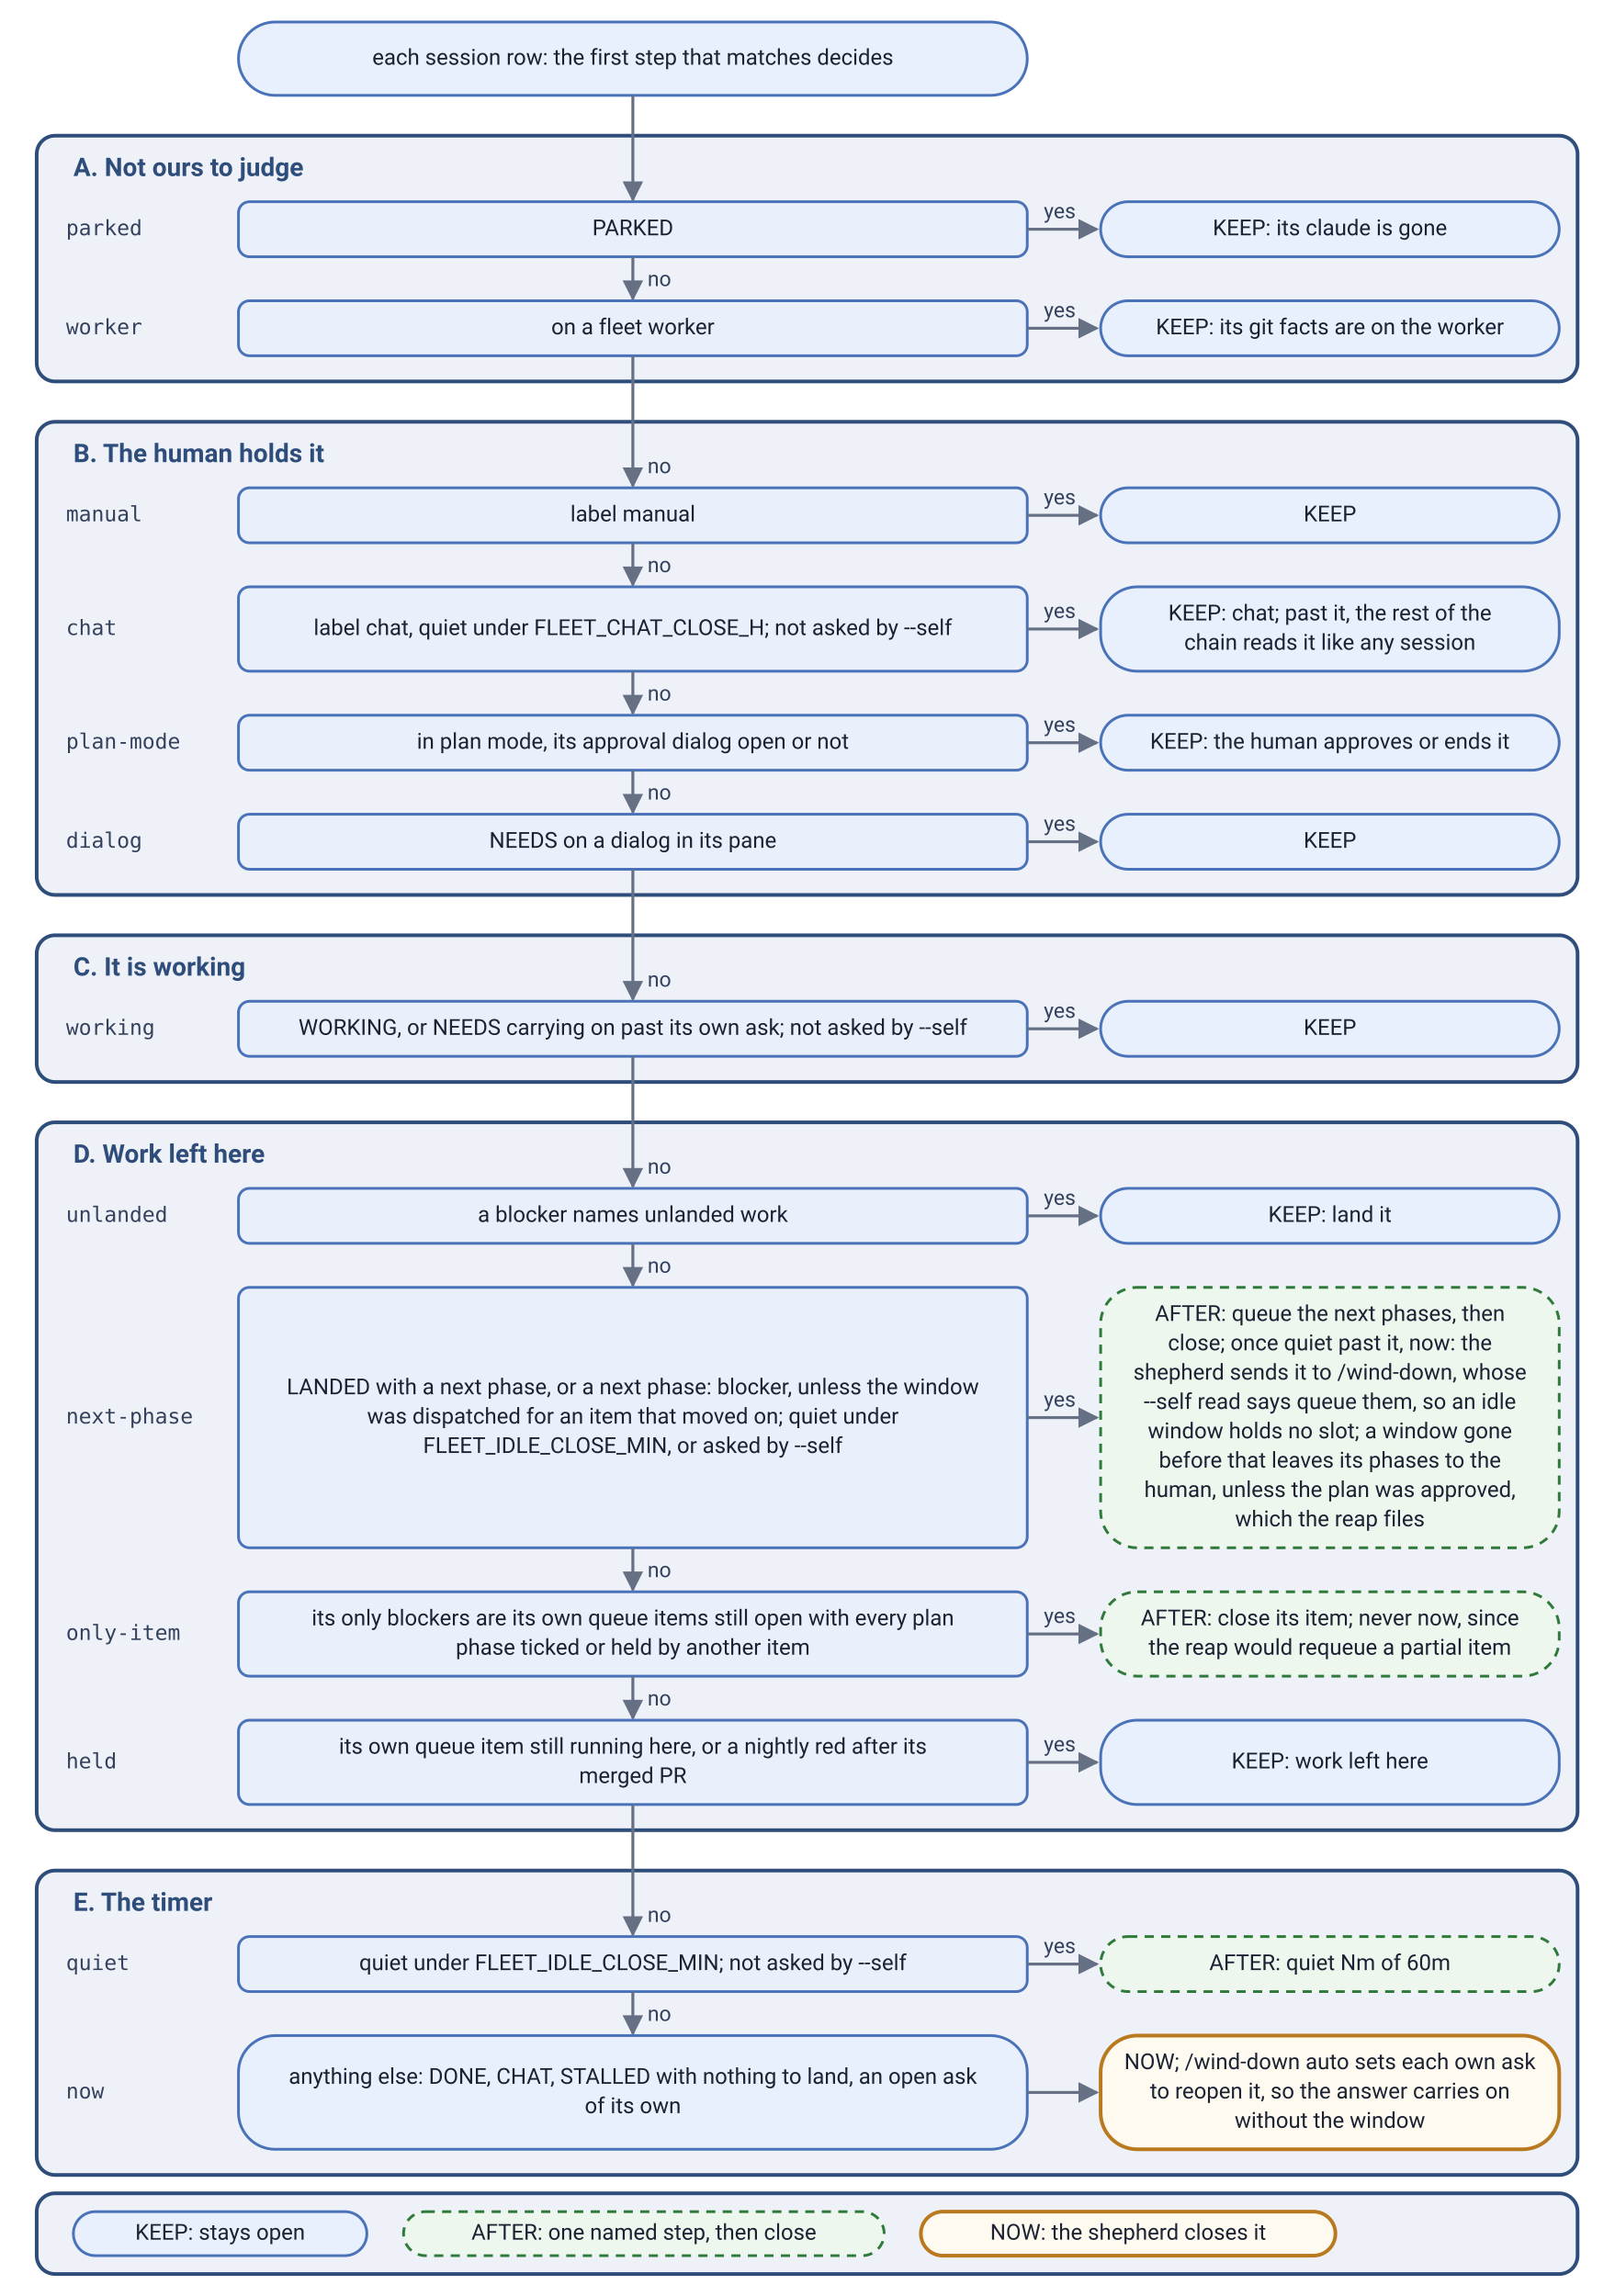
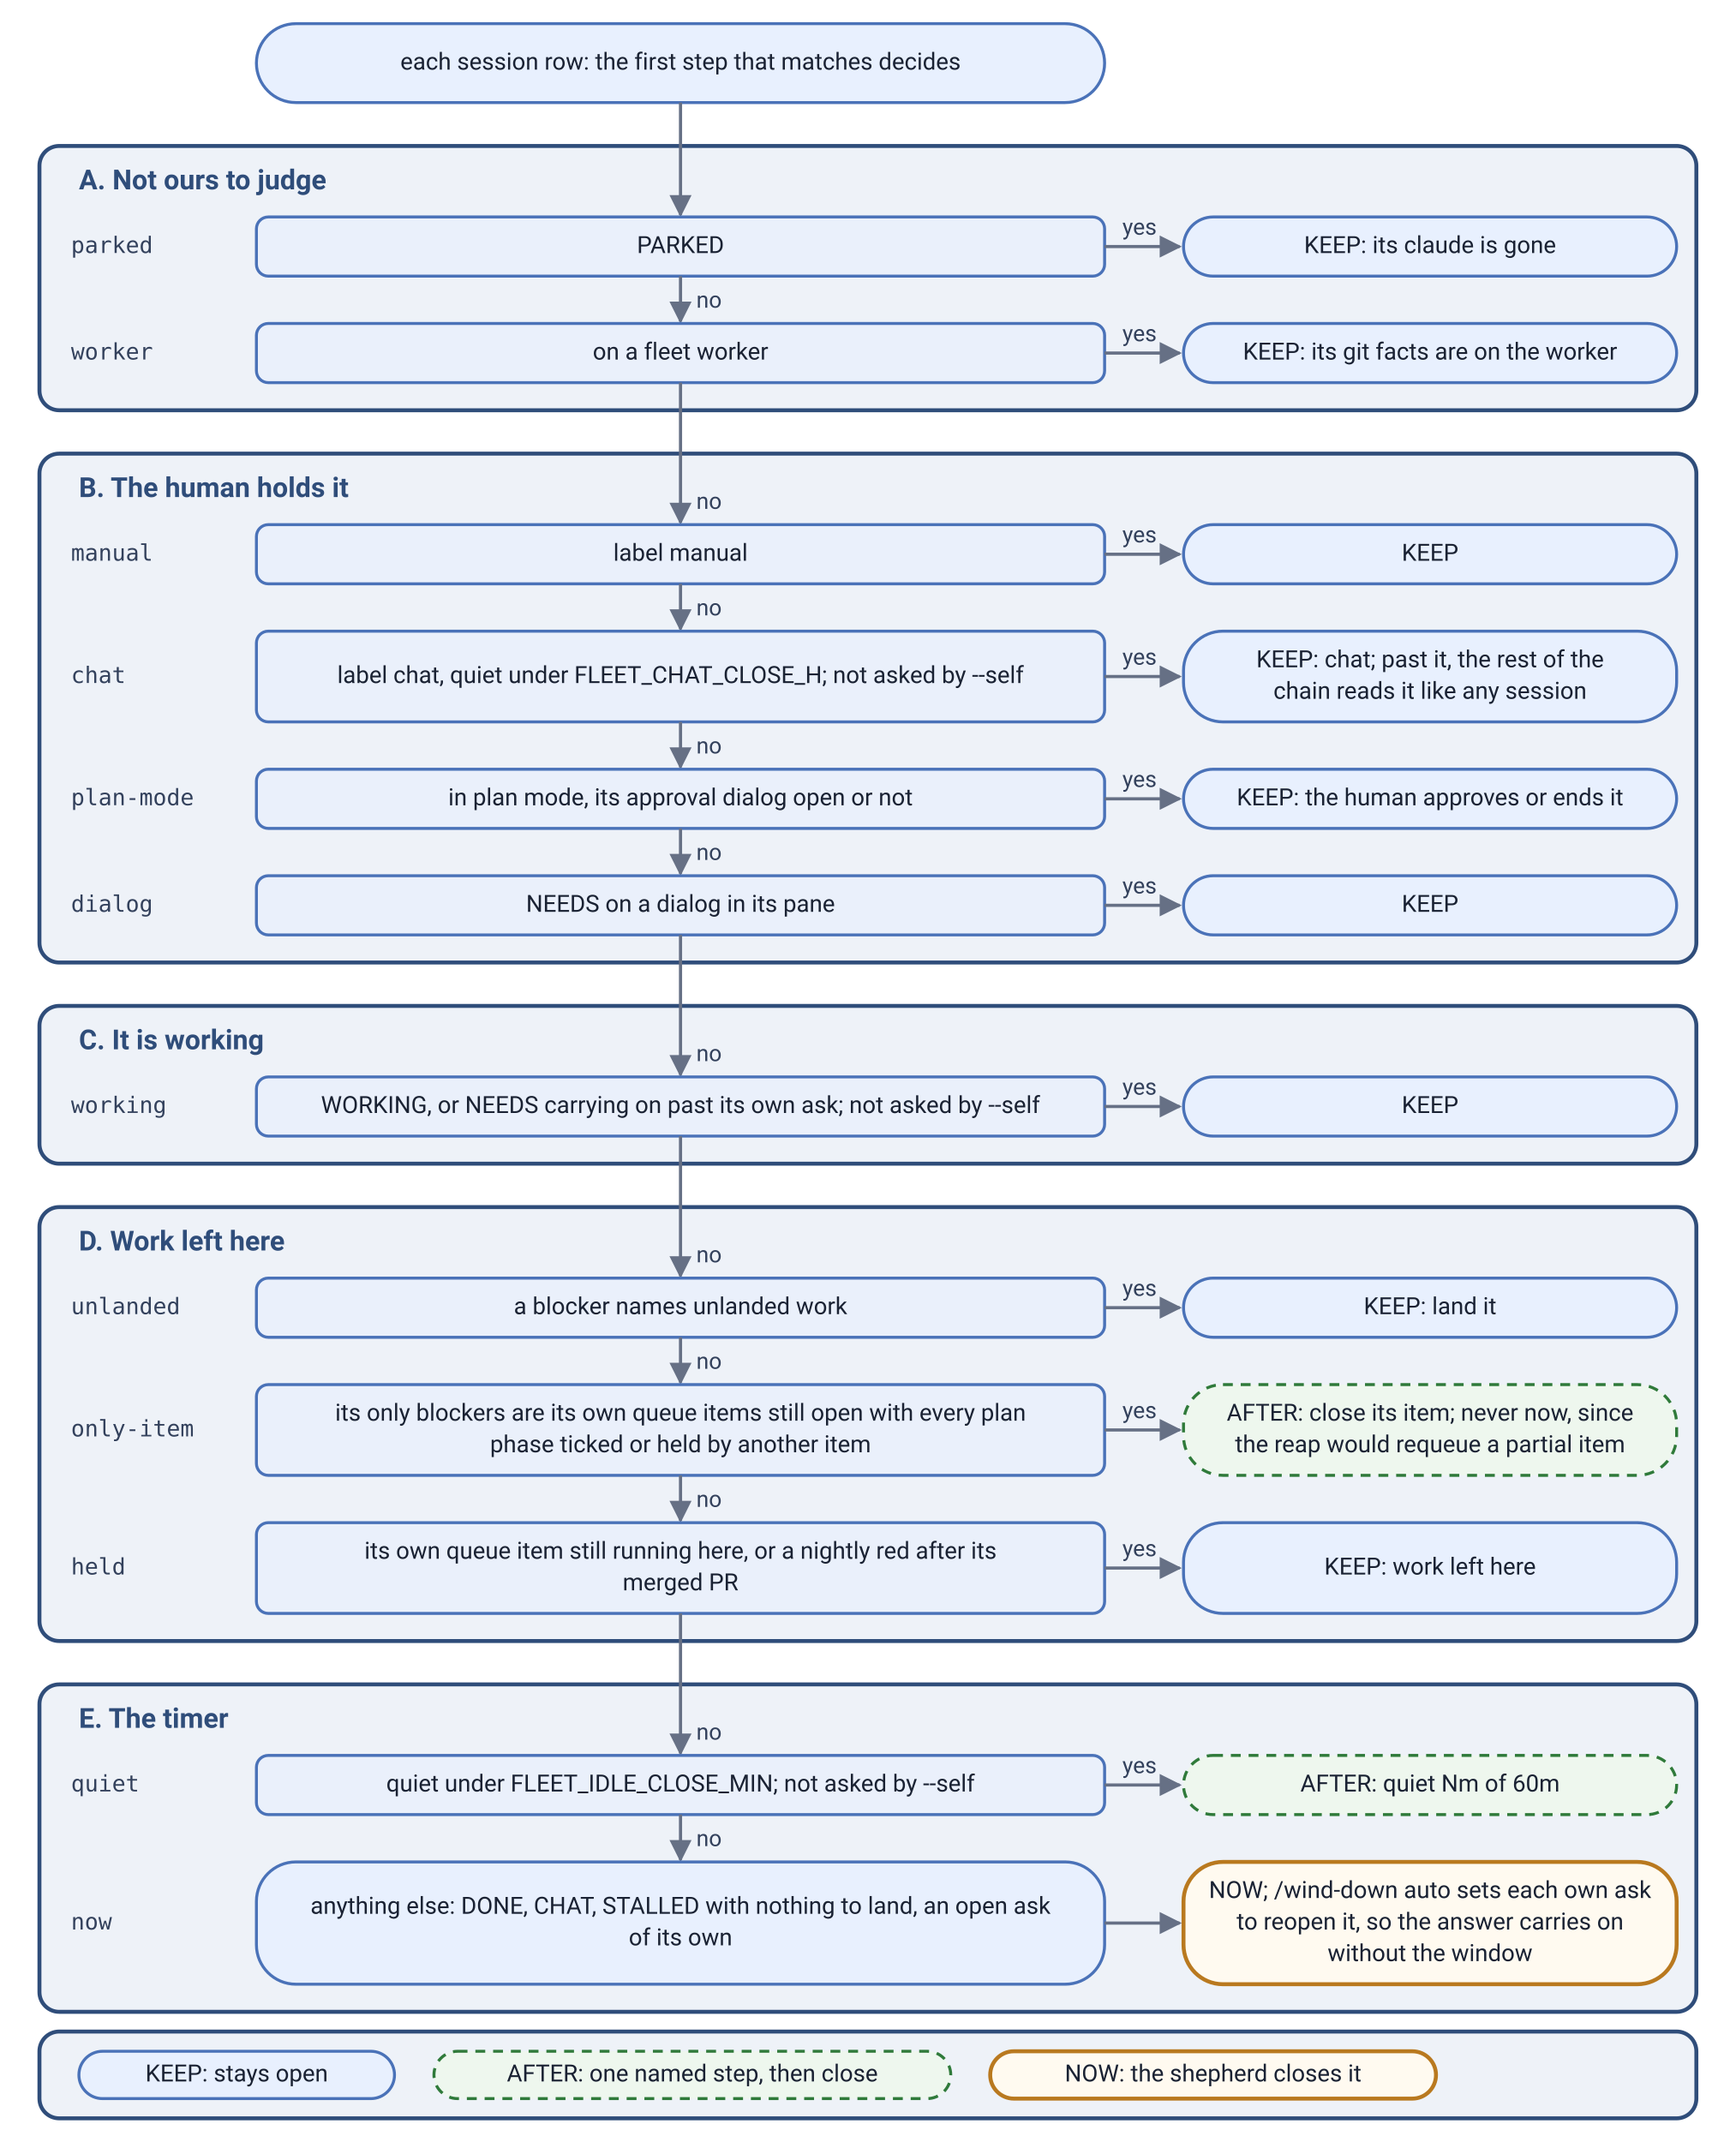
- <svg xmlns="http://www.w3.org/2000/svg" viewBox="0 0 880 1252" font-family="-apple-system, BlinkMacSystemFont, Segoe UI, Roboto, Helvetica, Arial, sans-serif">
+ <svg xmlns="http://www.w3.org/2000/svg" viewBox="0 0 880 1086" font-family="-apple-system, BlinkMacSystemFont, Segoe UI, Roboto, Helvetica, Arial, sans-serif">
  <defs>
    <marker id="arrow" viewBox="0 0 10 10" refX="9" refY="5" markerWidth="7" markerHeight="7" orient="auto-start-reverse">
      <path d="M0,0 L10,5 L0,10 z" fill="#667085" />
    </marker>
    <style>
      .lane { fill:#eef2f8; stroke:#2f4d7a; stroke-width:2; }
      .lane-title { font-size:14px; font-weight:600; fill:#2f4d7a; text-anchor:start; }
      .node { fill:#e8f0fe; stroke:#4a72b8; stroke-width:1.5; }
      .decision { fill:#eaf0fb; stroke:#4a72b8; stroke-width:1.5; }
      .keep { fill:#e8f0fe; stroke:#4a72b8; stroke-width:1.5; }
      .after { fill:#eef7ee; stroke:#2f7a3a; stroke-width:1.5; stroke-dasharray:5 4; }
      .now { fill:#fffaf0; stroke:#b9791f; stroke-width:2; }
      .label { font-size:14px; fill:#1a2233; text-anchor:middle; dominant-baseline:middle; }
      .label.sm { font-size:12px; }
      .step { font-size:11.5px; fill:#33415c; dominant-baseline:middle; font-family:ui-monospace, SFMono-Regular, Menlo, Consolas, monospace; }
      .edge { fill:none; stroke:#667085; stroke-width:1.6; marker-end:url(#arrow); }
      .elabel { font-size:11.5px; fill:#33415c; text-anchor:start; }
    </style>
  </defs>
  <rect class="node" x="130" y="12" width="430" height="40" rx="20" />
  <text class="label sm" x="345" y="32">each session row: the first step that matches decides</text>
  <rect class="lane" x="20" y="74" width="840" height="134" rx="10" />
  <text class="lane-title" x="40" y="96">A. Not ours to judge</text>
  <path class="edge" d="M345,52 V109" />
  <text class="step" x="36" y="125">parked</text>
  <rect class="decision" x="130" y="110" width="430" height="30" rx="6" />
  <text class="label sm" x="345" y="125">PARKED</text>
  <path class="edge" d="M560,125 H598" />
  <text class="elabel" x="569" y="119">yes</text>
  <rect class="keep" x="600" y="110" width="250" height="30" rx="15" />
  <text class="label sm" x="725" y="125">KEEP: its claude is gone</text>
  <path class="edge" d="M345,140 V163" />
  <text class="elabel" x="353" y="156">no</text>
  <text class="step" x="36" y="179">worker</text>
  <rect class="decision" x="130" y="164" width="430" height="30" rx="6" />
  <text class="label sm" x="345" y="179">on a fleet worker</text>
  <path class="edge" d="M560,179 H598" />
  <text class="elabel" x="569" y="173">yes</text>
  <rect class="keep" x="600" y="164" width="250" height="30" rx="15" />
  <text class="label sm" x="725" y="179">KEEP: its git facts are on the worker</text>
  <rect class="lane" x="20" y="230" width="840" height="258" rx="10" />
  <text class="lane-title" x="40" y="252">B. The human holds it</text>
  <path class="edge" d="M345,194 V265" />
  <text class="elabel" x="353" y="258">no</text>
  <text class="step" x="36" y="281">manual</text>
  <rect class="decision" x="130" y="266" width="430" height="30" rx="6" />
  <text class="label sm" x="345" y="281">label manual</text>
  <path class="edge" d="M560,281 H598" />
  <text class="elabel" x="569" y="275">yes</text>
  <rect class="keep" x="600" y="266" width="250" height="30" rx="15" />
  <text class="label sm" x="725" y="281">KEEP</text>
  <path class="edge" d="M345,296 V319" />
  <text class="elabel" x="353" y="312">no</text>
  <text class="step" x="36" y="343">chat</text>
  <rect class="decision" x="130" y="320" width="430" height="46" rx="6" />
  <text class="label sm" x="345" y="343">label chat, quiet under FLEET_CHAT_CLOSE_H; not asked by --self</text>
  <path class="edge" d="M560,343 H598" />
  <text class="elabel" x="569" y="337">yes</text>
  <rect class="keep" x="600" y="320" width="250" height="46" rx="20" />
  <text class="label sm" x="725" y="335">KEEP: chat; past it, the rest of the</text>
  <text class="label sm" x="725" y="351">chain reads it like any session</text>
  <path class="edge" d="M345,366 V389" />
  <text class="elabel" x="353" y="382">no</text>
  <text class="step" x="36" y="405">plan-mode</text>
  <rect class="decision" x="130" y="390" width="430" height="30" rx="6" />
  <text class="label sm" x="345" y="405">in plan mode, its approval dialog open or not</text>
  <path class="edge" d="M560,405 H598" />
  <text class="elabel" x="569" y="399">yes</text>
  <rect class="keep" x="600" y="390" width="250" height="30" rx="15" />
  <text class="label sm" x="725" y="405">KEEP: the human approves or ends it</text>
  <path class="edge" d="M345,420 V443" />
  <text class="elabel" x="353" y="436">no</text>
  <text class="step" x="36" y="459">dialog</text>
  <rect class="decision" x="130" y="444" width="430" height="30" rx="6" />
  <text class="label sm" x="345" y="459">NEEDS on a dialog in its pane</text>
  <path class="edge" d="M560,459 H598" />
  <text class="elabel" x="569" y="453">yes</text>
  <rect class="keep" x="600" y="444" width="250" height="30" rx="15" />
  <text class="label sm" x="725" y="459">KEEP</text>
  <rect class="lane" x="20" y="510" width="840" height="80" rx="10" />
  <text class="lane-title" x="40" y="532">C. It is working</text>
  <path class="edge" d="M345,474 V545" />
  <text class="elabel" x="353" y="538">no</text>
  <text class="step" x="36" y="561">working</text>
  <rect class="decision" x="130" y="546" width="430" height="30" rx="6" />
  <text class="label sm" x="345" y="561">WORKING, or NEEDS carrying on past its own ask; not asked by --self</text>
  <path class="edge" d="M560,561 H598" />
  <text class="elabel" x="569" y="555">yes</text>
  <rect class="keep" x="600" y="546" width="250" height="30" rx="15" />
  <text class="label sm" x="725" y="561">KEEP</text>
-   <rect class="lane" x="20" y="612" width="840" height="386" rx="10" />
+   <rect class="lane" x="20" y="612" width="840" height="220" rx="10" />
  <text class="lane-title" x="40" y="634">D. Work left here</text>
  <path class="edge" d="M345,576 V647" />
  <text class="elabel" x="353" y="640">no</text>
  <text class="step" x="36" y="663">unlanded</text>
  <rect class="decision" x="130" y="648" width="430" height="30" rx="6" />
  <text class="label sm" x="345" y="663">a blocker names unlanded work</text>
  <path class="edge" d="M560,663 H598" />
  <text class="elabel" x="569" y="657">yes</text>
  <rect class="keep" x="600" y="648" width="250" height="30" rx="15" />
  <text class="label sm" x="725" y="663">KEEP: land it</text>
  <path class="edge" d="M345,678 V701" />
  <text class="elabel" x="353" y="694">no</text>
-   <text class="step" x="36" y="773">next-phase</text>
-   <rect class="decision" x="130" y="702" width="430" height="142" rx="6" />
-   <text class="label sm" x="345" y="757">LANDED with a next phase, or a next phase: blocker, unless the window</text>
-   <text class="label sm" x="345" y="773">was dispatched for an item that moved on; quiet under</text>
-   <text class="label sm" x="345" y="789">FLEET_IDLE_CLOSE_MIN, or asked by --self</text>
-   <path class="edge" d="M560,773 H598" />
-   <text class="elabel" x="569" y="767">yes</text>
-   <rect class="after" x="600" y="702" width="250" height="142" rx="20" />
-   <text class="label sm" x="725" y="717">AFTER: queue the next phases, then</text>
-   <text class="label sm" x="725" y="733">close; once quiet past it, now: the</text>
-   <text class="label sm" x="725" y="749">shepherd sends it to /wind-down, whose</text>
-   <text class="label sm" x="725" y="765">--self read says queue them, so an idle</text>
-   <text class="label sm" x="725" y="781">window holds no slot; a window gone</text>
-   <text class="label sm" x="725" y="797">before that leaves its phases to the</text>
-   <text class="label sm" x="725" y="813">human, unless the plan was approved,</text>
-   <text class="label sm" x="725" y="829">which the reap files</text>
-   <path class="edge" d="M345,844 V867" />
-   <text class="elabel" x="353" y="860">no</text>
-   <text class="step" x="36" y="891">only-item</text>
-   <rect class="decision" x="130" y="868" width="430" height="46" rx="6" />
-   <text class="label sm" x="345" y="883">its only blockers are its own queue items still open with every plan</text>
-   <text class="label sm" x="345" y="899">phase ticked or held by another item</text>
-   <path class="edge" d="M560,891 H598" />
-   <text class="elabel" x="569" y="885">yes</text>
-   <rect class="after" x="600" y="868" width="250" height="46" rx="20" />
-   <text class="label sm" x="725" y="883">AFTER: close its item; never now, since</text>
-   <text class="label sm" x="725" y="899">the reap would requeue a partial item</text>
-   <path class="edge" d="M345,914 V937" />
-   <text class="elabel" x="353" y="930">no</text>
-   <text class="step" x="36" y="961">held</text>
-   <rect class="decision" x="130" y="938" width="430" height="46" rx="6" />
-   <text class="label sm" x="345" y="953">its own queue item still running here, or a nightly red after its</text>
-   <text class="label sm" x="345" y="969">merged PR</text>
-   <path class="edge" d="M560,961 H598" />
-   <text class="elabel" x="569" y="955">yes</text>
-   <rect class="keep" x="600" y="938" width="250" height="46" rx="20" />
-   <text class="label sm" x="725" y="961">KEEP: work left here</text>
-   <rect class="lane" x="20" y="1020" width="840" height="166" rx="10" />
-   <text class="lane-title" x="40" y="1042">E. The timer</text>
-   <path class="edge" d="M345,984 V1055" />
-   <text class="elabel" x="353" y="1048">no</text>
-   <text class="step" x="36" y="1071">quiet</text>
-   <rect class="decision" x="130" y="1056" width="430" height="30" rx="6" />
-   <text class="label sm" x="345" y="1071">quiet under FLEET_IDLE_CLOSE_MIN; not asked by --self</text>
-   <path class="edge" d="M560,1071 H598" />
-   <text class="elabel" x="569" y="1065">yes</text>
-   <rect class="after" x="600" y="1056" width="250" height="30" rx="15" />
-   <text class="label sm" x="725" y="1071">AFTER: quiet Nm of 60m</text>
-   <path class="edge" d="M345,1086 V1109" />
-   <text class="elabel" x="353" y="1102">no</text>
-   <text class="step" x="36" y="1141">now</text>
-   <rect class="node" x="130" y="1110" width="430" height="62" rx="20" />
-   <text class="label sm" x="345" y="1133">anything else: DONE, CHAT, STALLED with nothing to land, an open ask</text>
-   <text class="label sm" x="345" y="1149">of its own</text>
-   <path class="edge" d="M560,1141 H598" />
-   <rect class="now" x="600" y="1110" width="250" height="62" rx="20" />
-   <text class="label sm" x="725" y="1125">NOW; /wind-down auto sets each own ask</text>
-   <text class="label sm" x="725" y="1141">to reopen it, so the answer carries on</text>
-   <text class="label sm" x="725" y="1157">without the window</text>
-   <rect class="lane" x="20" y="1196" width="840" height="44" rx="10" />
-   <rect class="keep" x="40" y="1206" width="160" height="24" rx="12" />
-   <text class="label sm" x="120" y="1218">KEEP: stays open</text>
-   <rect class="after" x="220" y="1206" width="262" height="24" rx="12" />
-   <text class="label sm" x="351" y="1218">AFTER: one named step, then close</text>
-   <rect class="now" x="502" y="1206" width="226" height="24" rx="12" />
-   <text class="label sm" x="615" y="1218">NOW: the shepherd closes it</text>
+   <text class="step" x="36" y="725">only-item</text>
+   <rect class="decision" x="130" y="702" width="430" height="46" rx="6" />
+   <text class="label sm" x="345" y="717">its only blockers are its own queue items still open with every plan</text>
+   <text class="label sm" x="345" y="733">phase ticked or held by another item</text>
+   <path class="edge" d="M560,725 H598" />
+   <text class="elabel" x="569" y="719">yes</text>
+   <rect class="after" x="600" y="702" width="250" height="46" rx="20" />
+   <text class="label sm" x="725" y="717">AFTER: close its item; never now, since</text>
+   <text class="label sm" x="725" y="733">the reap would requeue a partial item</text>
+   <path class="edge" d="M345,748 V771" />
+   <text class="elabel" x="353" y="764">no</text>
+   <text class="step" x="36" y="795">held</text>
+   <rect class="decision" x="130" y="772" width="430" height="46" rx="6" />
+   <text class="label sm" x="345" y="787">its own queue item still running here, or a nightly red after its</text>
+   <text class="label sm" x="345" y="803">merged PR</text>
+   <path class="edge" d="M560,795 H598" />
+   <text class="elabel" x="569" y="789">yes</text>
+   <rect class="keep" x="600" y="772" width="250" height="46" rx="20" />
+   <text class="label sm" x="725" y="795">KEEP: work left here</text>
+   <rect class="lane" x="20" y="854" width="840" height="166" rx="10" />
+   <text class="lane-title" x="40" y="876">E. The timer</text>
+   <path class="edge" d="M345,818 V889" />
+   <text class="elabel" x="353" y="882">no</text>
+   <text class="step" x="36" y="905">quiet</text>
+   <rect class="decision" x="130" y="890" width="430" height="30" rx="6" />
+   <text class="label sm" x="345" y="905">quiet under FLEET_IDLE_CLOSE_MIN; not asked by --self</text>
+   <path class="edge" d="M560,905 H598" />
+   <text class="elabel" x="569" y="899">yes</text>
+   <rect class="after" x="600" y="890" width="250" height="30" rx="15" />
+   <text class="label sm" x="725" y="905">AFTER: quiet Nm of 60m</text>
+   <path class="edge" d="M345,920 V943" />
+   <text class="elabel" x="353" y="936">no</text>
+   <text class="step" x="36" y="975">now</text>
+   <rect class="node" x="130" y="944" width="430" height="62" rx="20" />
+   <text class="label sm" x="345" y="967">anything else: DONE, CHAT, STALLED with nothing to land, an open ask</text>
+   <text class="label sm" x="345" y="983">of its own</text>
+   <path class="edge" d="M560,975 H598" />
+   <rect class="now" x="600" y="944" width="250" height="62" rx="20" />
+   <text class="label sm" x="725" y="959">NOW; /wind-down auto sets each own ask</text>
+   <text class="label sm" x="725" y="975">to reopen it, so the answer carries on</text>
+   <text class="label sm" x="725" y="991">without the window</text>
+   <rect class="lane" x="20" y="1030" width="840" height="44" rx="10" />
+   <rect class="keep" x="40" y="1040" width="160" height="24" rx="12" />
+   <text class="label sm" x="120" y="1052">KEEP: stays open</text>
+   <rect class="after" x="220" y="1040" width="262" height="24" rx="12" />
+   <text class="label sm" x="351" y="1052">AFTER: one named step, then close</text>
+   <rect class="now" x="502" y="1040" width="226" height="24" rx="12" />
+   <text class="label sm" x="615" y="1052">NOW: the shepherd closes it</text>
</svg>
